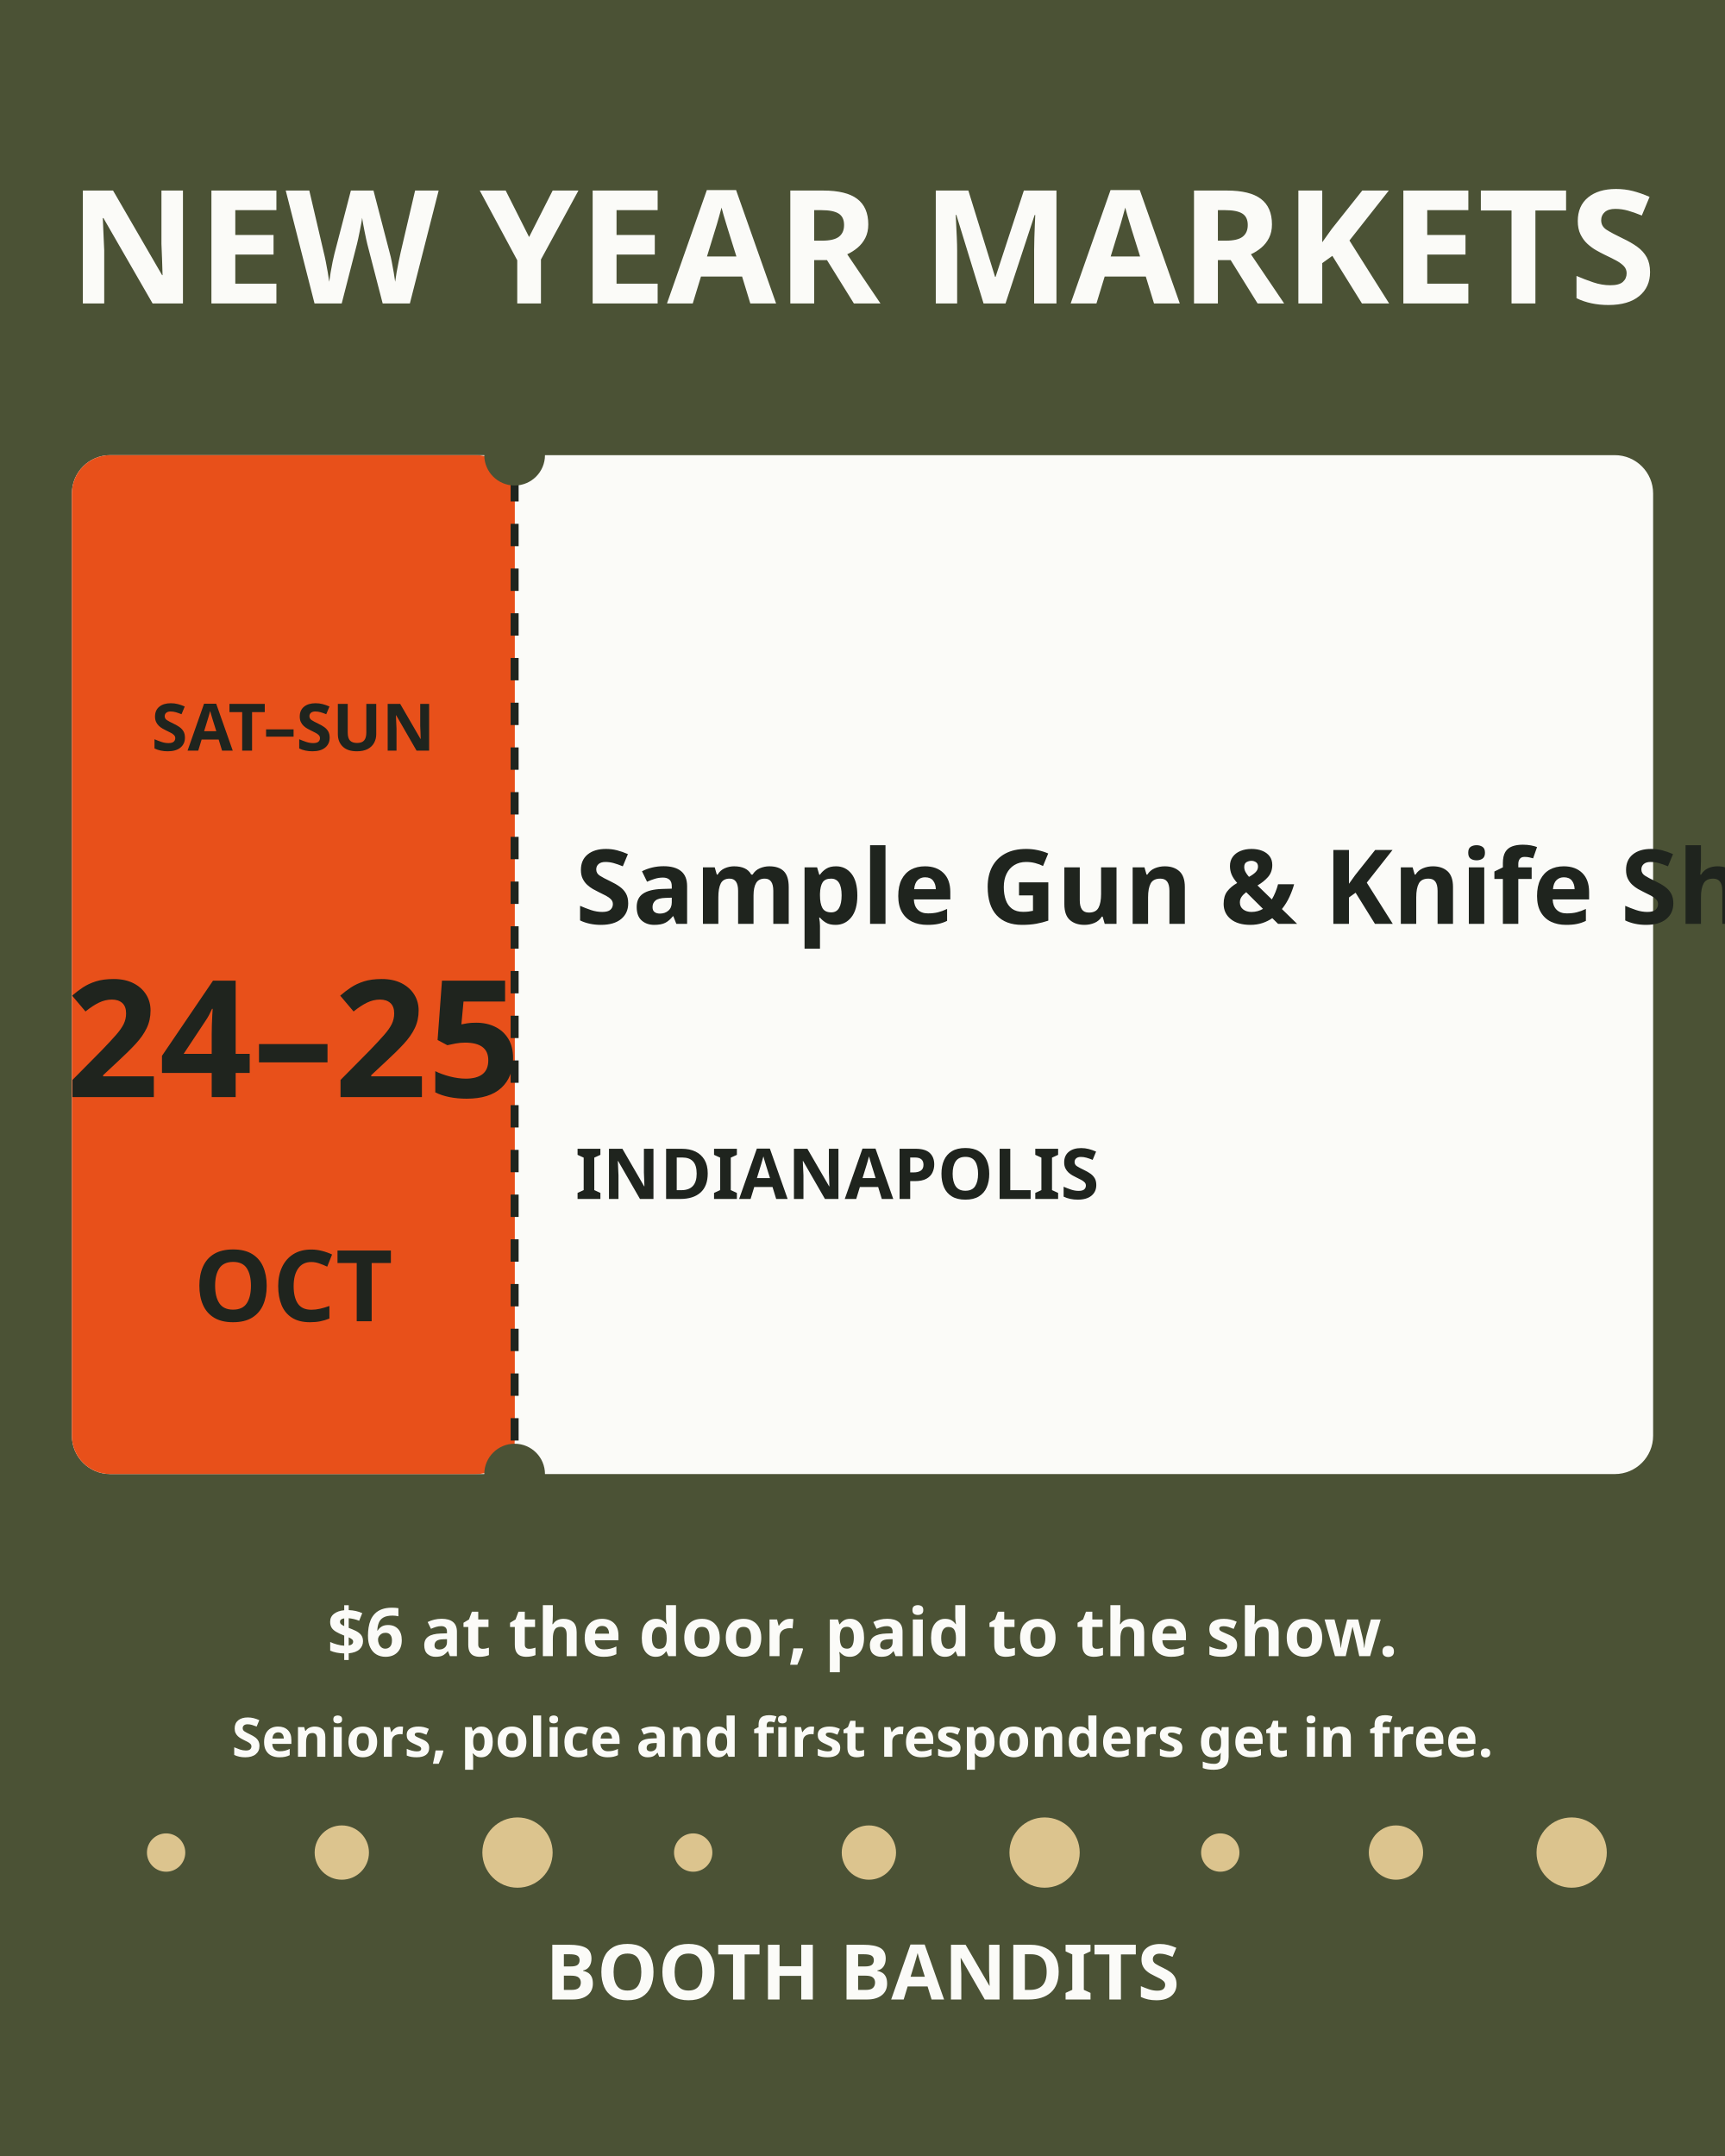
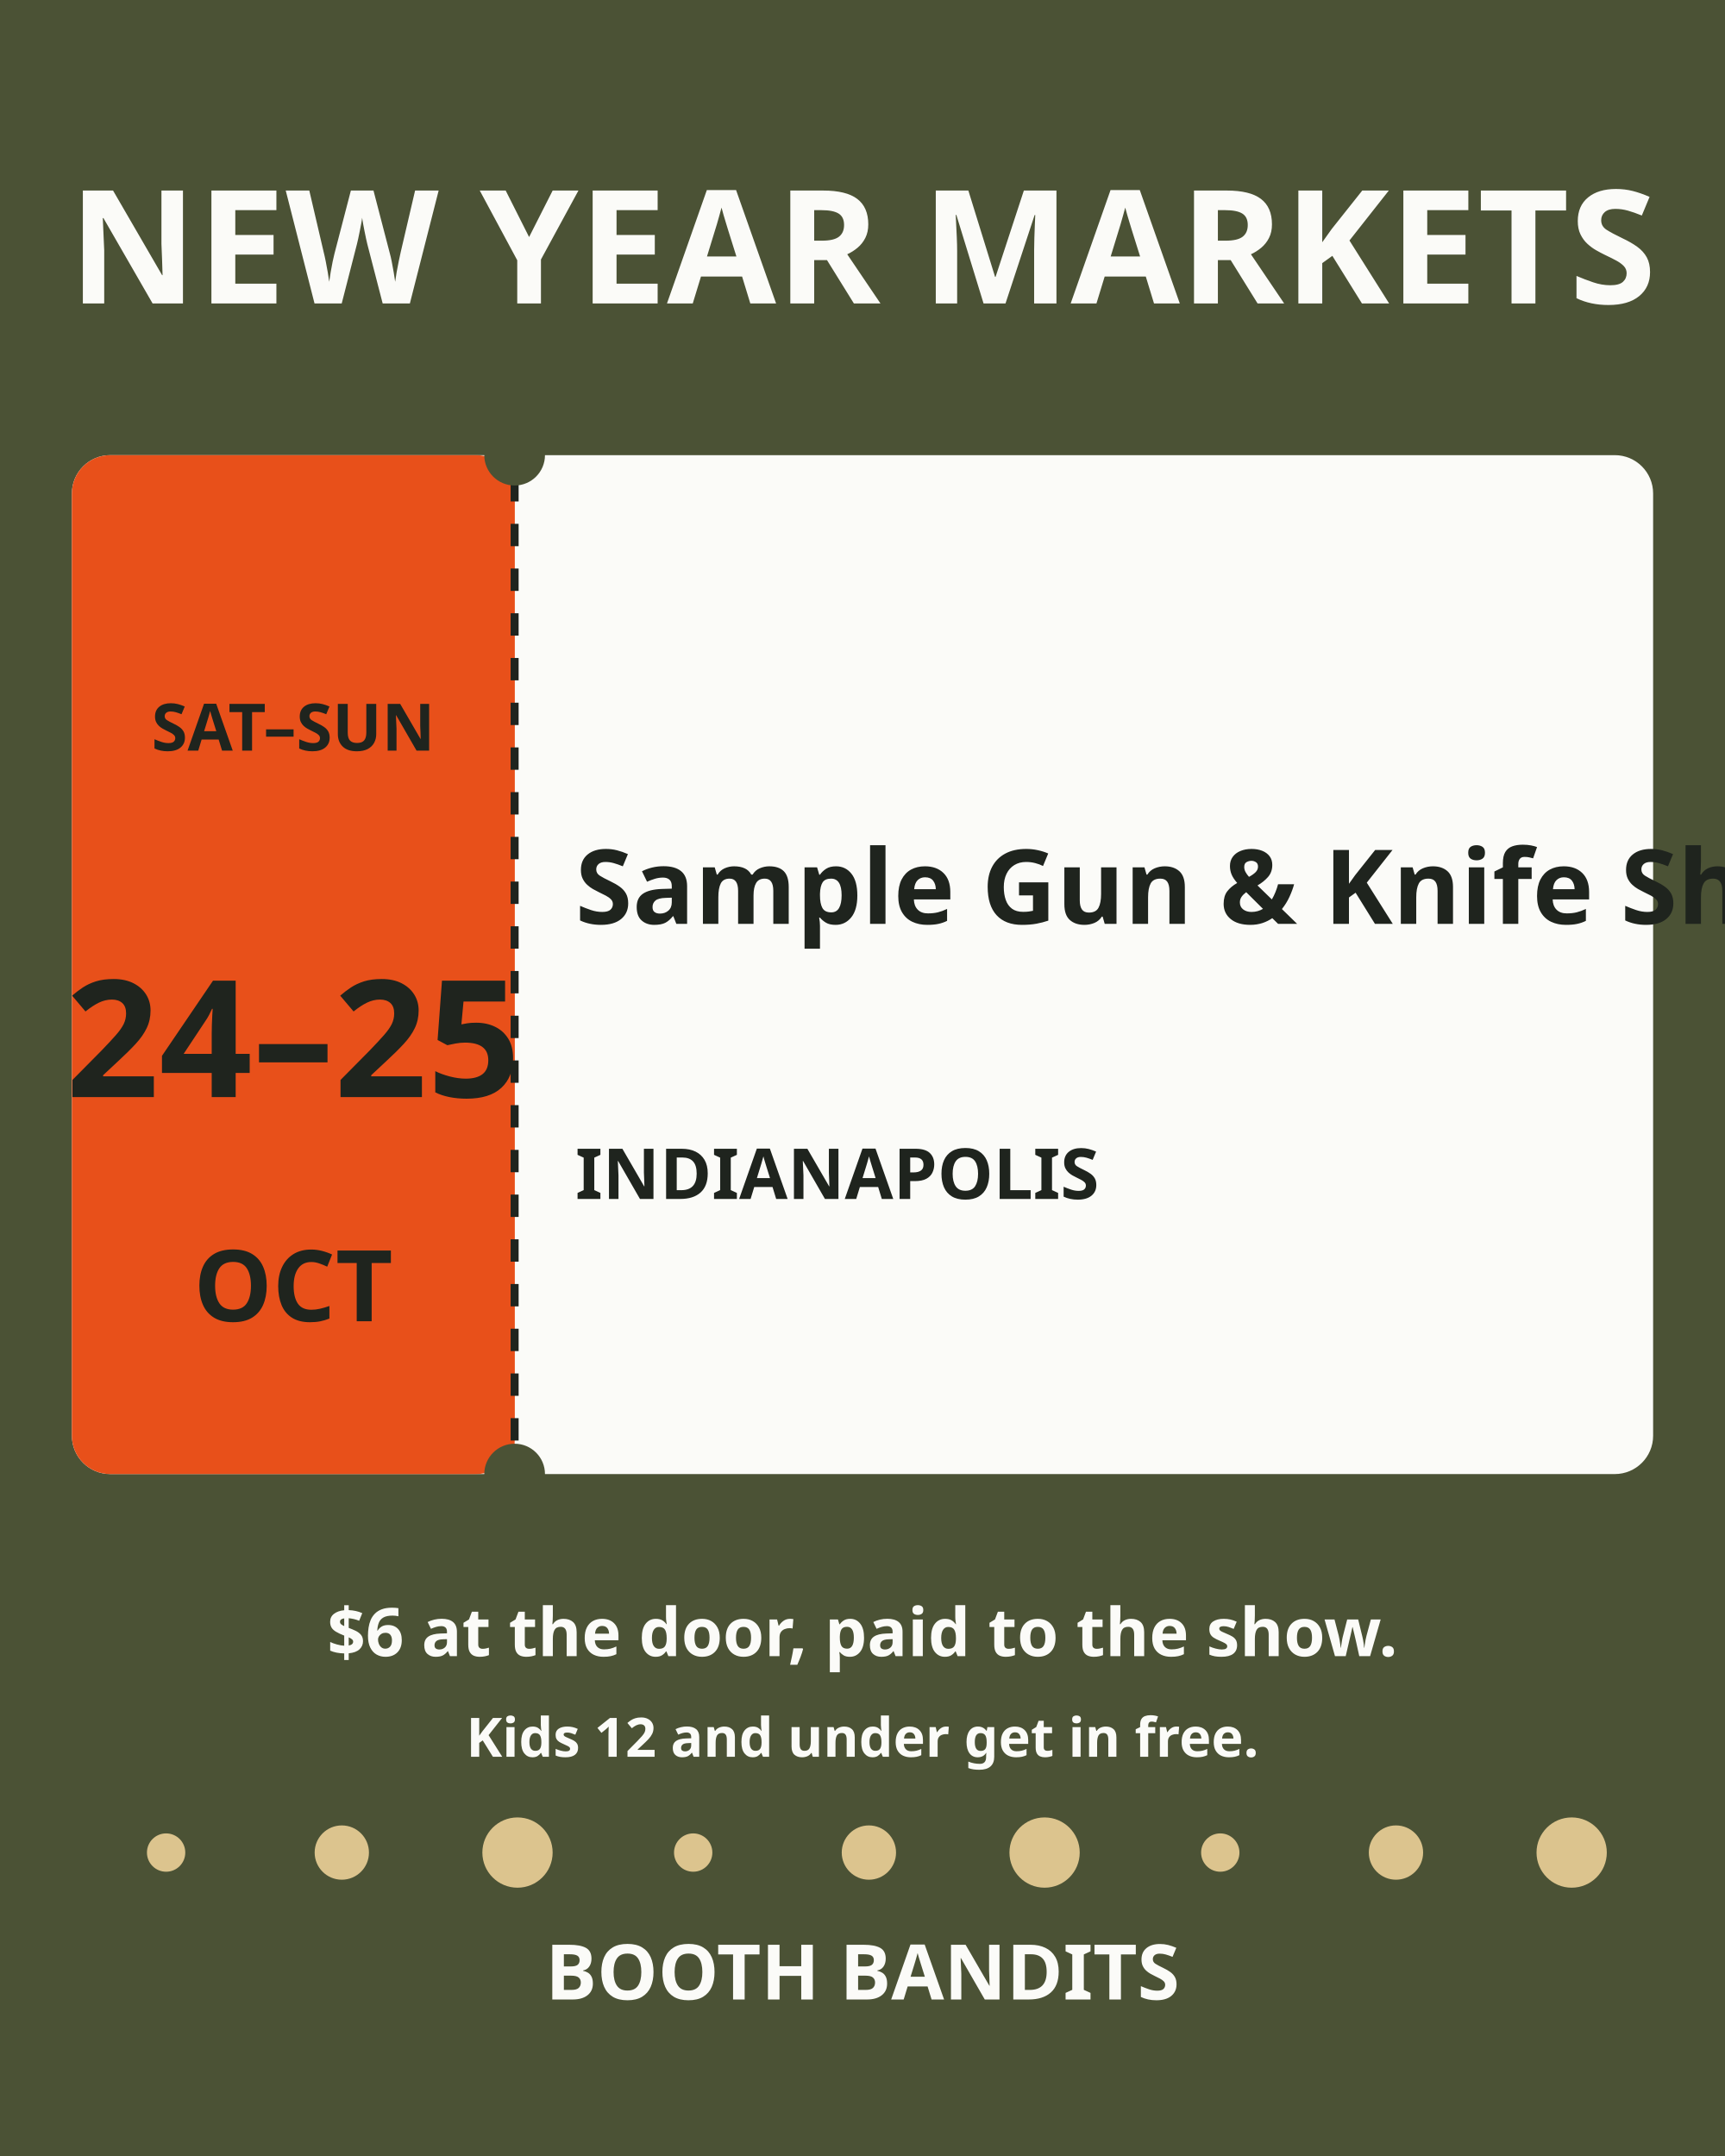
<svg xmlns="http://www.w3.org/2000/svg" viewBox="0 0 1080 1350">
  <rect x="0" y="0" width="1080" height="1350" rx="0" fill="#4B5235" />
  <text x="540" y="190" fill="#FBFBF8" font-family="Big Shoulders" font-weight="800" font-size="99" text-anchor="middle">NEW YEAR MARKETS</text>
  <g>
    <rect x="45" y="285" width="990" height="638" rx="24" fill="#FBFBF8" />
    <rect x="45" y="285" width="277.2" height="638" rx="24" fill="#E8501A" />
    <rect x="309.2" y="285" width="13" height="638" rx="0" fill="#E8501A" />
    <path d="M 322.2 300 V 908" stroke="#1F241E" stroke-width="5" stroke-dasharray="14 14" />
    <circle cx="322.2" cy="285" r="19" fill="#4B5235" />
    <circle cx="322.2" cy="923" r="19" fill="#4B5235" />
    <text x="183.6" y="470.02" fill="#1F241E" font-family="Big Shoulders" font-weight="800" font-size="41" text-anchor="middle">SAT–SUN</text>
    <text x="183.6" y="686.94" fill="#1F241E" font-family="Big Shoulders" font-weight="800" font-size="102.1" text-anchor="middle">24–25</text>
    <text x="183.6" y="827.3" fill="#1F241E" font-family="Big Shoulders" font-weight="800" font-size="62" text-anchor="middle">OCT</text>
    <text x="360.2" y="578.48" fill="#1F241E" font-family="Big Shoulders" font-weight="800" font-size="64.8" text-anchor="start">Sample Gun &amp; Knife Show</text>
    <text x="360.2" y="750.74" fill="#1F241E" font-family="Big Shoulders" font-weight="800" font-size="44" text-anchor="start">INDIANAPOLIS</text>
  </g>
  <circle cx="104" cy="1160" r="12" fill="#DCC48E" />
  <circle cx="214" cy="1160" r="17" fill="#DCC48E" />
  <circle cx="324" cy="1160" r="22" fill="#DCC48E" />
  <circle cx="434" cy="1160" r="12" fill="#DCC48E" />
  <circle cx="544" cy="1160" r="17" fill="#DCC48E" />
  <circle cx="654" cy="1160" r="22" fill="#DCC48E" />
  <circle cx="764" cy="1160" r="12" fill="#DCC48E" />
  <circle cx="874" cy="1160" r="17" fill="#DCC48E" />
  <circle cx="984" cy="1160" r="22" fill="#DCC48E" />
  <text x="540" y="1037" fill="#FBFBF8" font-family="Big Shoulders" font-weight="800" font-size="42" text-anchor="middle">$6 at the door, paid to the show.</text>
-   <text x="540" y="1100" fill="#FBFBF8" font-family="Big Shoulders" font-weight="800" font-size="34" text-anchor="middle">Seniors, police and first responders get in free.</text>
+   <text x="540" y="1100" fill="#FBFBF8" font-family="Big Shoulders" font-weight="800" font-size="34" text-anchor="middle">Kids 12 and under get in free.</text>
  <g id="wordmark">
    <text x="540" y="1252" fill="#FBFBF8" font-family="Big Shoulders Stencil" font-weight="900" font-size="48" text-anchor="middle">BOOTH BANDITS</text>
  </g>
</svg>
